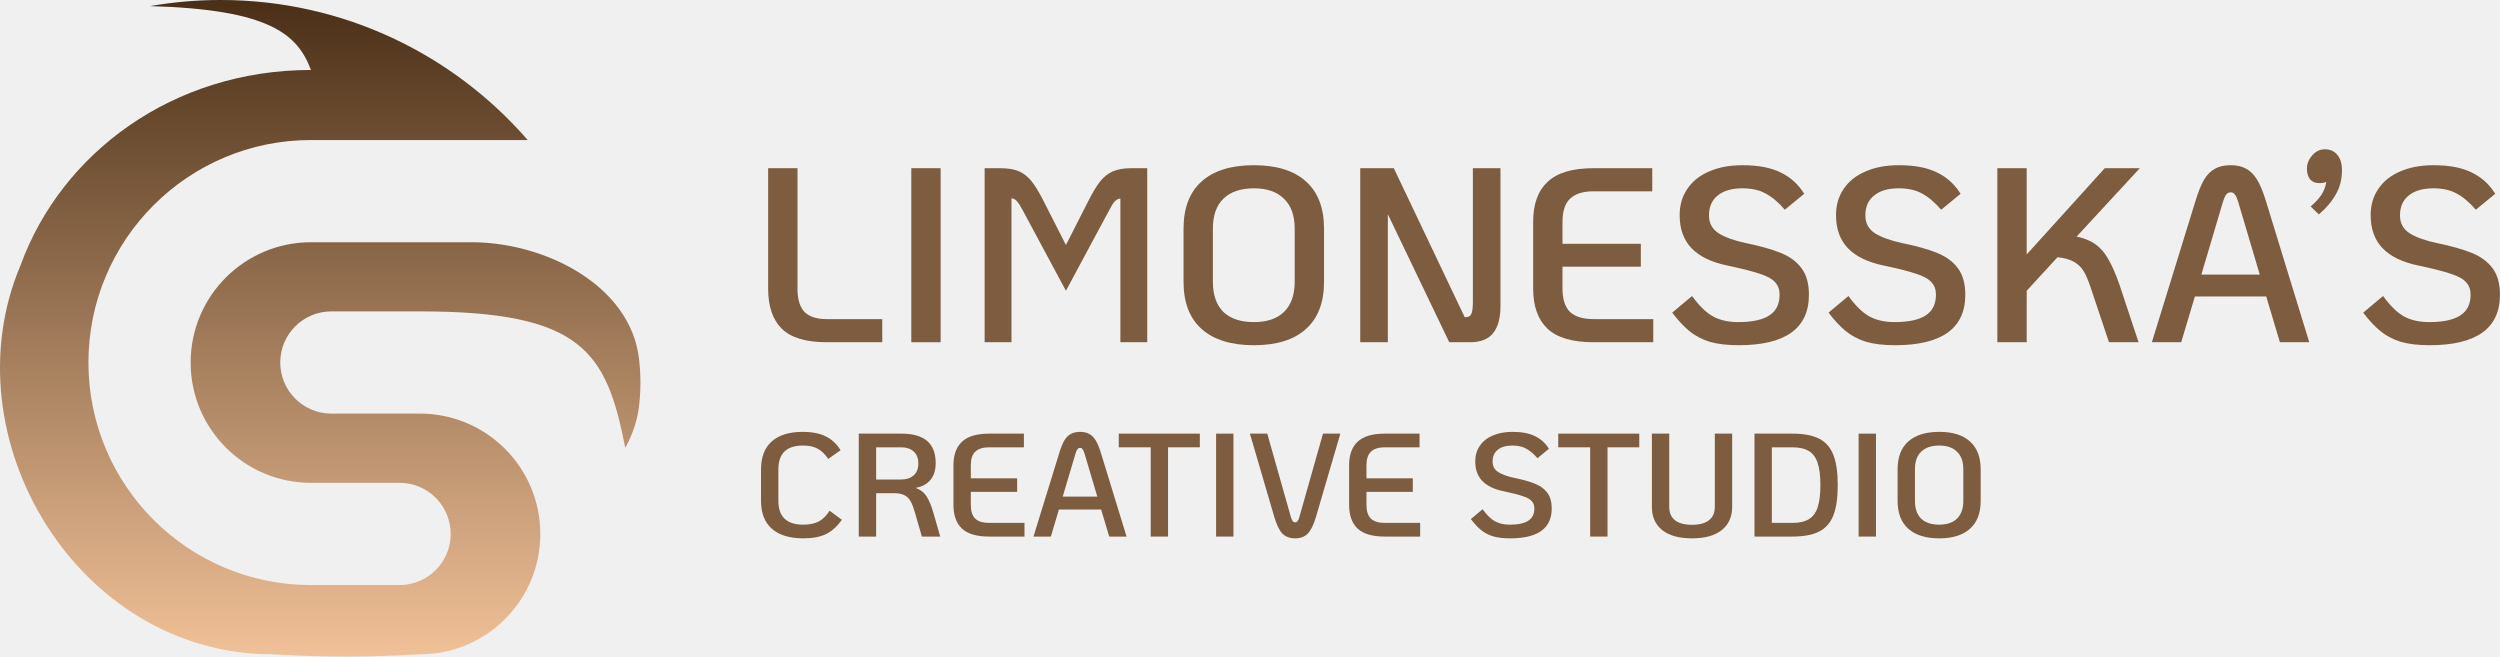
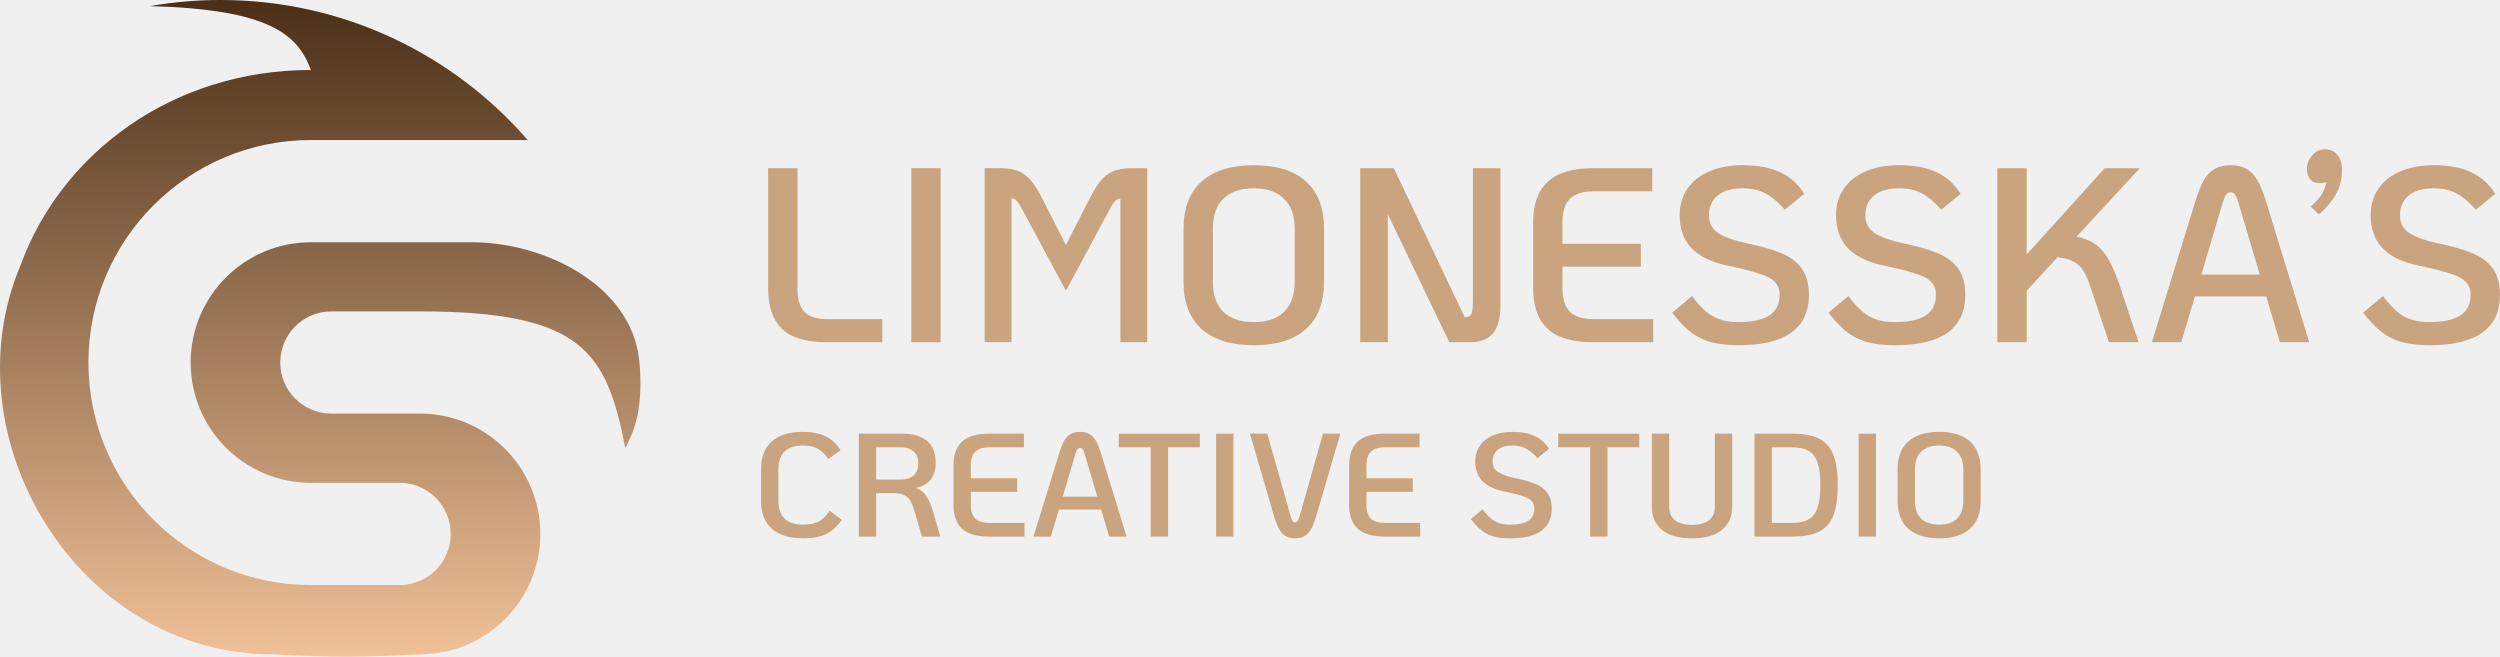
<svg xmlns="http://www.w3.org/2000/svg" width="14369" height="3774" viewBox="0 0 14369 3774" fill="none">
-   <path fill-rule="evenodd" clip-rule="evenodd" d="M3672.56 2337.69C3662.3 2421.85 3632.5 2503.79 3593.94 2574.59C3485.62 2023.12 3349.95 1789.72 2413.61 1789.72H1904.52C1742.27 1789.72 1610.75 1921.23 1610.75 2083.47C1610.75 2245.7 1742.27 2377.21 1904.52 2377.21H2413.61C2795.7 2377.21 3105.45 2686.94 3105.45 3069.01C3105.45 3451.08 2795.7 3760.81 2413.61 3760.81C2095.4 3777.59 1902.58 3779.19 1564.76 3760.81C445.608 3760.81 -300.801 2516.61 117.954 1524.81C353.503 878.037 994.989 402.166 1787.19 402.166C1710.18 197.612 1551.55 53.943 861.842 35.141C993.728 12.044 1129.42 0 1267.93 0C1972.62 0 2604.49 311.759 3033.12 804.867H1787.19C1080.83 804.867 508.229 1377.44 508.229 2083.73C508.229 2790.03 1080.83 3362.6 1787.19 3362.6H2296.55C2458.79 3362.6 2590.32 3231.09 2590.32 3068.86C2590.32 2906.62 2458.79 2775.11 2296.55 2775.11H1787.19C1405.33 2775.11 1095.77 2465.57 1095.77 2083.73C1095.77 1701.9 1405.33 1392.36 1787.19 1392.36H2711.39C3134.13 1392.36 3622.97 1640.75 3672.56 2060.54C3683.3 2151.43 3684.31 2241.33 3672.56 2337.69Z" fill="url(#paint0_linear_513_95)" />
-   <path d="M13964.2 1984.15C13898.5 1984.15 13842.8 1977.48 13797.1 1964.14C13752.3 1949.85 13713.7 1929.37 13681.3 1902.69C13648.9 1876.02 13616 1840.77 13582.7 1796.95L13697 1701.2C13736.1 1755.51 13775.1 1794.09 13814.2 1816.95C13854.2 1839.82 13903.8 1851.25 13962.8 1851.25C14042.8 1851.25 14102.4 1838.39 14141.4 1812.67C14180.5 1786.94 14200 1747.41 14200 1694.06C14200 1664.53 14191.5 1640.71 14174.3 1622.61C14158.1 1603.55 14129.1 1587.36 14087.1 1574.02C14046.2 1559.73 13984.7 1544.01 13902.8 1526.86C13809.4 1507.81 13739.9 1474.47 13694.2 1426.83C13648.4 1379.2 13625.6 1315.85 13625.6 1236.78C13625.6 1178.66 13640.3 1128.17 13669.9 1085.3C13699.4 1041.48 13741.3 1008.14 13795.6 985.272C13849.9 961.455 13913.8 949.547 13987.1 949.547C14076.7 949.547 14149.5 963.361 14205.7 990.988C14262.9 1018.62 14308.2 1059.58 14341.5 1113.88L14230 1205.34C14192.9 1162.47 14156.2 1131.51 14120 1112.45C14084.8 1092.45 14040 1082.44 13985.7 1082.44C13924.7 1082.44 13877.6 1096.26 13844.2 1123.89C13810.9 1150.56 13794.2 1188.67 13794.2 1238.21C13794.2 1282.98 13812.8 1317.28 13849.9 1341.09C13887.1 1363.96 13938.5 1382.54 14004.3 1396.83C14089 1413.97 14156.7 1433.03 14207.2 1453.99C14257.7 1473.99 14297.2 1503.05 14325.8 1541.15C14354.4 1579.26 14368.7 1630.23 14368.7 1694.06C14368.7 1887.45 14233.9 1984.15 13964.2 1984.15Z" fill="#7D5C3F" />
-   <path d="M13362.1 858.094C13392.6 858.094 13416.4 868.573 13433.6 889.532C13451.7 910.491 13460.7 940.023 13460.7 978.13C13460.7 1029.57 13449.3 1075.3 13426.4 1115.31C13404.5 1155.33 13371.7 1194.39 13327.8 1232.49L13280.7 1186.76C13308.3 1162.95 13329.3 1140.08 13343.6 1118.17C13357.8 1095.31 13366.9 1071.02 13370.7 1045.29C13361.2 1050.06 13347.4 1052.44 13329.3 1052.44C13307.4 1052.44 13290.2 1045.29 13277.8 1031C13265.4 1015.76 13259.2 995.278 13259.2 969.556C13259.2 941.929 13269.2 916.683 13289.3 893.819C13309.3 870.002 13333.6 858.094 13362.1 858.094Z" fill="#7D5C3F" />
-   <path d="M13025.4 1704.06H12615.3L12536.7 1967H12368.1L12618.2 1156.75C12634.4 1103.4 12651 1061.96 12668.2 1032.43C12686.3 1002.9 12707.3 981.938 12731.1 969.553C12754.9 956.216 12784.9 949.547 12821.1 949.547C12856.3 949.547 12885.9 956.216 12909.7 969.553C12933.5 981.938 12954.5 1002.9 12972.6 1032.43C12990.7 1061.96 13007.8 1103.4 13024 1156.75L13272.7 1967H13104L13025.4 1704.06ZM12988.3 1578.31L12864 1159.61C12858.2 1140.56 12852.1 1126.74 12845.4 1118.17C12839.7 1109.6 12831.6 1105.31 12821.1 1105.31C12810.6 1105.31 12802 1109.6 12795.4 1118.17C12788.7 1126.74 12782.5 1140.56 12776.8 1159.61L12652.5 1578.31H12988.3Z" fill="#7D5C3F" />
-   <path d="M11935.8 1359.67C11980.6 1369.2 12017.3 1384.44 12045.8 1405.4C12074.4 1426.36 12098.7 1454.94 12118.7 1491.14C12139.7 1527.34 12160.6 1575.45 12181.6 1635.47L12291.6 1967H12121.6L12015.8 1651.19C12002.5 1611.18 11989.1 1580.21 11975.8 1558.3C11962.5 1536.39 11944.4 1518.77 11921.5 1505.43C11898.6 1492.09 11866.7 1483.04 11825.8 1478.28L11648.6 1671.19V1967H11479.9V966.695H11648.6V1462.56L12097.3 966.695H12298.8L11935.8 1359.67Z" fill="#7D5C3F" />
-   <path d="M10891.3 1984.15C10825.6 1984.15 10769.9 1977.48 10724.1 1964.14C10679.4 1949.85 10640.8 1929.37 10608.4 1902.69C10576 1876.02 10543.1 1840.77 10509.8 1796.95L10624.1 1701.2C10663.2 1755.51 10702.2 1794.09 10741.3 1816.95C10781.3 1839.82 10830.8 1851.25 10889.9 1851.25C10969.9 1851.25 11029.5 1838.39 11068.5 1812.67C11107.6 1786.94 11127.1 1747.41 11127.1 1694.06C11127.1 1664.53 11118.5 1640.71 11101.4 1622.61C11085.2 1603.55 11056.1 1587.36 11014.2 1574.02C10973.3 1559.73 10911.8 1544.01 10829.9 1526.86C10736.5 1507.81 10667 1474.47 10621.2 1426.83C10575.5 1379.2 10552.7 1315.85 10552.7 1236.78C10552.7 1178.66 10567.4 1128.17 10597 1085.3C10626.5 1041.48 10668.4 1008.14 10722.7 985.272C10777 961.455 10840.8 949.547 10914.2 949.547C11003.7 949.547 11076.6 963.361 11132.8 990.988C11190 1018.62 11235.2 1059.58 11268.6 1113.88L11157.1 1205.34C11120 1162.47 11083.3 1131.51 11047.1 1112.45C11011.8 1092.45 10967.1 1082.44 10912.8 1082.44C10851.8 1082.44 10804.6 1096.26 10771.3 1123.89C10737.9 1150.56 10721.3 1188.67 10721.3 1238.21C10721.3 1282.98 10739.9 1317.28 10777 1341.09C10814.2 1363.96 10865.6 1382.54 10931.3 1396.83C11016.1 1413.97 11083.8 1433.03 11134.3 1453.99C11184.7 1473.99 11224.3 1503.05 11252.9 1541.15C11281.4 1579.26 11295.7 1630.23 11295.7 1694.06C11295.7 1887.45 11160.9 1984.15 10891.3 1984.15Z" fill="#7D5C3F" />
-   <path d="M9992.62 1984.15C9926.89 1984.15 9871.16 1977.48 9825.43 1964.14C9780.65 1949.85 9742.07 1929.37 9709.68 1902.69C9677.29 1876.02 9644.42 1840.77 9611.08 1796.95L9725.4 1701.2C9764.46 1755.51 9803.52 1794.09 9842.58 1816.95C9882.59 1839.82 9932.13 1851.25 9991.19 1851.25C10071.2 1851.25 10130.8 1838.39 10169.8 1812.67C10208.9 1786.94 10228.4 1747.41 10228.4 1694.06C10228.4 1664.53 10219.8 1640.71 10202.7 1622.61C10186.5 1603.55 10157.4 1587.36 10115.5 1574.02C10074.6 1559.73 10013.1 1544.01 9931.17 1526.86C9837.81 1507.81 9768.27 1474.47 9722.54 1426.83C9676.81 1379.2 9653.95 1315.85 9653.95 1236.78C9653.95 1178.66 9668.71 1128.17 9698.25 1085.3C9727.78 1041.48 9769.7 1008.14 9824 985.272C9878.3 961.455 9942.13 949.547 10015.5 949.547C10105 949.547 10177.9 963.361 10234.1 990.988C10291.3 1018.62 10336.5 1059.58 10369.9 1113.88L10258.4 1205.34C10221.3 1162.47 10184.6 1131.51 10148.4 1112.45C10113.1 1092.45 10068.4 1082.44 10014.1 1082.44C9953.09 1082.44 9905.93 1096.26 9872.59 1123.89C9839.24 1150.56 9822.57 1188.67 9822.57 1238.21C9822.57 1282.98 9841.15 1317.28 9878.3 1341.09C9915.46 1363.96 9966.9 1382.54 10032.6 1396.83C10117.4 1413.97 10185.1 1433.03 10235.6 1453.99C10286 1473.99 10325.6 1503.05 10354.2 1541.15C10382.7 1579.26 10397 1630.23 10397 1694.06C10397 1887.45 10262.2 1984.15 9992.62 1984.15Z" fill="#7D5C3F" />
-   <path d="M9159.29 1967C9038.31 1967 8950.18 1941.28 8894.93 1889.83C8839.67 1837.44 8812.05 1760.75 8812.05 1659.76V1273.93C8812.05 1172.95 8839.67 1096.73 8894.93 1045.29C8950.18 992.894 9038.31 966.695 9159.29 966.695H9496.54V1099.59H9159.29C9098.32 1099.59 9053.07 1113.88 9023.54 1142.46C8994.96 1170.09 8980.67 1213.91 8980.67 1273.93V1401.11H9430.81V1532.58H8980.67V1659.76C8980.67 1719.78 8994.96 1764.08 9023.54 1792.66C9053.07 1820.29 9098.32 1834.1 9159.29 1834.1H9502.26V1967H9159.29Z" fill="#7D5C3F" />
-   <path d="M8624.08 966.695V1759.79C8624.08 1828.38 8609.79 1880.31 8581.21 1915.55C8553.59 1949.85 8509.29 1967 8448.32 1967H8329.71L7976.74 1231.06V1967H7818.12V966.695H8011.04L8418.31 1822.67H8425.45C8440.69 1822.67 8451.17 1816.48 8456.89 1804.09C8462.61 1790.75 8465.46 1767.89 8465.46 1735.5V966.695H8624.08Z" fill="#7D5C3F" />
-   <path d="M7206.99 1984.15C7076.47 1984.15 6976.44 1953.18 6906.9 1891.26C6837.35 1829.34 6802.58 1738.83 6802.58 1619.75V1313.94C6802.58 1194.86 6837.35 1104.36 6906.9 1042.43C6976.44 980.509 7076.47 949.547 7206.99 949.547C7337.5 949.547 7437.06 980.509 7505.65 1042.43C7575.19 1104.36 7609.97 1194.86 7609.97 1313.94V1619.75C7609.97 1738.83 7575.19 1829.34 7505.65 1891.26C7437.06 1953.18 7337.5 1984.15 7206.99 1984.15ZM7206.99 1851.25C7282.25 1851.25 7339.88 1831.72 7379.9 1792.66C7420.86 1752.65 7441.34 1695.01 7441.34 1619.75V1313.94C7441.34 1238.68 7420.86 1181.52 7379.9 1142.46C7339.88 1102.45 7282.25 1082.44 7206.99 1082.44C7130.77 1082.44 7072.18 1102.45 7031.22 1142.46C6991.21 1181.52 6971.2 1238.68 6971.2 1313.94V1619.75C6971.2 1695.01 6991.21 1752.65 7031.22 1792.66C7072.18 1831.72 7130.77 1851.25 7206.99 1851.25Z" fill="#7D5C3F" />
-   <path d="M5659.27 966.695H5749.29C5794.07 966.695 5830.27 972.888 5857.9 985.272C5885.52 997.657 5909.82 1017.19 5930.78 1043.86C5951.74 1070.54 5975.08 1109.6 6000.8 1161.04L6126.55 1408.26L6252.3 1161.04C6278.02 1109.6 6301.36 1070.54 6322.32 1043.86C6343.28 1017.19 6367.58 997.657 6395.2 985.272C6422.83 972.888 6459.03 966.695 6503.81 966.695H6593.83V1967H6439.5V1141.03C6427.12 1141.99 6416.16 1147.7 6406.63 1158.18C6398.06 1167.71 6387.58 1184.38 6375.2 1208.2L6126.55 1671.19L5877.9 1208.2C5864.57 1183.43 5853.61 1166.28 5845.04 1156.75C5836.46 1146.27 5825.98 1140.56 5813.6 1139.6V1967H5659.27V966.695Z" fill="#7D5C3F" />
-   <path d="M5237.82 966.695H5406.44V1967H5237.82V966.695Z" fill="#7D5C3F" />
-   <path d="M4750.84 1967C4632.71 1967 4546.97 1941.28 4493.62 1889.83C4441.22 1837.44 4415.02 1760.75 4415.02 1659.76V966.695H4583.65V1659.76C4583.65 1719.78 4596.98 1764.08 4623.66 1792.66C4651.29 1820.29 4693.68 1834.1 4750.84 1834.1H5070.94V1967H4750.84Z" fill="#7D5C3F" />
-   <path d="M11145.8 3094.14C11068.6 3094.14 11009.4 3075.83 10968.3 3039.2C10927.1 3002.57 10906.6 2949.04 10906.6 2878.6V2697.72C10906.6 2627.28 10927.1 2573.75 10968.3 2537.12C11009.4 2500.49 11068.6 2482.18 11145.8 2482.18C11223 2482.18 11281.8 2500.49 11322.4 2537.12C11363.6 2573.75 11384.1 2627.28 11384.1 2697.72V2878.6C11384.1 2949.04 11363.6 3002.57 11322.4 3039.2C11281.8 3075.83 11223 3094.14 11145.8 3094.14ZM11145.8 3015.53C11190.3 3015.53 11224.4 3003.98 11248 2980.88C11272.3 2957.21 11284.4 2923.12 11284.4 2878.6V2697.72C11284.4 2653.2 11272.3 2619.39 11248 2596.29C11224.4 2572.62 11190.3 2560.79 11145.8 2560.79C11100.7 2560.79 11066 2572.62 11041.8 2596.29C11018.1 2619.39 11006.3 2653.2 11006.3 2697.72V2878.6C11006.3 2923.12 11018.1 2957.21 11041.8 2980.88C11066 3003.98 11100.7 3015.53 11145.8 3015.53Z" fill="#7D5C3F" />
-   <path d="M10682.6 2492.33H10782.4V3084H10682.6V2492.33Z" fill="#7D5C3F" />
-   <path d="M10084.2 2492.33H10301.4C10366.2 2492.33 10417.5 2501.91 10455.3 2521.07C10493 2540.23 10520.3 2571.22 10537.2 2614.04C10554.1 2656.31 10562.6 2714.35 10562.6 2788.17C10562.6 2861.98 10554.1 2920.31 10537.2 2963.13C10520.3 3005.4 10493 3036.11 10455.3 3055.27C10417.5 3074.42 10366.2 3084 10301.4 3084H10084.2V2492.33ZM10301.4 3005.4C10341.4 3005.4 10373 2998.35 10396.1 2984.26C10419.8 2970.18 10436.7 2947.64 10446.8 2916.64C10457.5 2885.09 10462.9 2842.26 10462.9 2788.17C10462.9 2734.07 10457.5 2691.53 10446.8 2660.53C10436.7 2628.98 10419.8 2606.16 10396.1 2592.07C10373 2577.98 10341.4 2570.94 10301.4 2570.94H10183.9V3005.4H10301.4Z" fill="#7D5C3F" />
-   <path d="M9725.08 3094.15C9650.7 3094.15 9593.5 3078.37 9553.5 3046.81C9514.05 3014.69 9494.33 2970.18 9494.33 2913.26V2492.33H9594.07V2913.26C9594.07 2947.07 9605.06 2972.71 9627.03 2990.18C9649.57 3007.65 9682.26 3016.38 9725.08 3016.38C9767.91 3016.38 9800.31 3007.65 9822.29 2990.18C9844.83 2972.71 9856.1 2947.07 9856.1 2913.26V2492.33H9955.83V2913.26C9955.83 2970.18 9935.83 3014.69 9895.82 3046.81C9856.38 3078.37 9799.46 3094.15 9725.08 3094.15Z" fill="#7D5C3F" />
-   <path d="M9139.59 2570.94H8956.17V2492.33H9421.9V2570.94H9239.33V3084H9139.59V2570.94Z" fill="#7D5C3F" />
-   <path d="M8679.46 3094.14C8640.58 3094.14 8607.62 3090.2 8580.57 3082.31C8554.08 3073.86 8531.26 3061.74 8512.1 3045.96C8492.94 3030.18 8473.5 3009.33 8453.78 2983.41L8521.4 2926.78C8544.5 2958.9 8567.61 2981.72 8590.71 2995.25C8614.38 3008.77 8643.68 3015.53 8678.62 3015.53C8725.95 3015.53 8761.17 3007.93 8784.27 2992.71C8807.38 2977.5 8818.93 2954.11 8818.93 2922.56C8818.93 2905.09 8813.86 2891 8803.71 2880.29C8794.14 2869.02 8776.95 2859.44 8752.15 2851.55C8727.92 2843.1 8691.58 2833.8 8643.12 2823.66C8587.89 2812.39 8546.76 2792.67 8519.71 2764.49C8492.66 2736.32 8479.14 2698.85 8479.14 2652.08C8479.14 2617.7 8487.87 2587.84 8505.34 2562.48C8522.81 2536.56 8547.6 2516.83 8579.72 2503.31C8611.84 2489.22 8649.6 2482.18 8692.99 2482.18C8745.96 2482.18 8789.06 2490.35 8822.31 2506.69C8856.12 2523.03 8882.89 2547.26 8902.61 2579.38L8836.68 2633.48C8814.7 2608.12 8793.01 2589.81 8771.6 2578.54C8750.75 2566.7 8724.26 2560.79 8692.14 2560.79C8656.08 2560.79 8628.18 2568.96 8608.46 2585.3C8588.74 2601.08 8578.88 2623.62 8578.88 2652.92C8578.88 2679.4 8589.87 2699.69 8611.84 2713.78C8633.82 2727.3 8664.25 2738.29 8703.13 2746.74C8753.28 2756.89 8793.29 2768.16 8823.16 2780.55C8853.02 2792.39 8876.41 2809.57 8893.31 2832.11C8910.22 2854.65 8918.67 2884.8 8918.67 2922.56C8918.67 3036.95 8838.93 3094.14 8679.46 3094.14Z" fill="#7D5C3F" />
-   <path d="M7959.56 3084C7888 3084 7835.87 3068.79 7803.19 3038.36C7770.51 3007.37 7754.16 2962.01 7754.16 2902.27V2674.06C7754.16 2614.33 7770.51 2569.25 7803.19 2538.82C7835.87 2507.82 7888 2492.33 7959.56 2492.33H8159.04V2570.94H7959.56C7923.5 2570.94 7896.73 2579.39 7879.26 2596.29C7862.36 2612.64 7853.9 2638.56 7853.9 2674.06V2749.28H8120.16V2827.05H7853.9V2902.27C7853.9 2937.78 7862.36 2963.98 7879.26 2980.88C7896.73 2997.22 7923.5 3005.4 7959.56 3005.4H8162.42V3084H7959.56Z" fill="#7D5C3F" />
-   <path d="M7444.29 3094.15C7413.3 3094.15 7388.79 3085.13 7370.75 3067.1C7353.29 3049.07 7337.79 3017.23 7324.26 2971.59L7183.95 2492.33H7283.69L7418.93 2969.89C7422.31 2981.16 7425.69 2989.34 7429.08 2994.41C7433.02 2999.48 7438.09 3002.01 7444.29 3002.01C7449.93 3002.01 7454.72 2999.48 7458.66 2994.41C7462.6 2989.34 7465.99 2981.16 7468.8 2969.89L7604.04 2492.33H7703.78L7563.47 2971.59C7549.95 3017.23 7534.17 3049.07 7516.14 3067.1C7498.67 3085.13 7474.72 3094.15 7444.29 3094.15Z" fill="#7D5C3F" />
-   <path d="M6989.61 2492.33H7089.35V3084H6989.61V2492.33Z" fill="#7D5C3F" />
-   <path d="M6613.75 2570.94H6430.33V2492.33H6896.06V2570.94H6713.49V3084H6613.75V2570.94Z" fill="#7D5C3F" />
-   <path d="M6328.83 2928.47H6086.24L6039.76 3084H5940.02L6087.93 2604.74C6097.51 2573.18 6107.38 2548.67 6117.52 2531.2C6128.22 2513.74 6140.62 2501.34 6154.71 2494.01C6168.8 2486.12 6186.55 2482.18 6207.96 2482.18C6228.81 2482.18 6246.28 2486.12 6260.37 2494.01C6274.45 2501.34 6286.85 2513.74 6297.56 2531.2C6308.26 2548.67 6318.41 2573.18 6327.99 2604.74L6475.06 3084H6375.32L6328.83 2928.47ZM6306.85 2854.09L6233.32 2606.43C6229.94 2595.16 6226.27 2586.99 6222.33 2581.92C6218.95 2576.85 6214.16 2574.31 6207.96 2574.31C6201.76 2574.31 6196.69 2576.85 6192.75 2581.92C6188.8 2586.99 6185.14 2595.16 6181.76 2606.43L6108.22 2854.09H6306.85Z" fill="#7D5C3F" />
-   <path d="M5685.47 3084C5613.91 3084 5561.79 3068.79 5529.1 3038.36C5496.42 3007.37 5480.08 2962.01 5480.08 2902.27V2674.06C5480.08 2614.33 5496.42 2569.25 5529.1 2538.82C5561.79 2507.82 5613.91 2492.33 5685.47 2492.33H5884.95V2570.94H5685.47C5649.41 2570.94 5622.64 2579.39 5605.18 2596.29C5588.27 2612.64 5579.82 2638.56 5579.82 2674.06V2749.28H5846.07V2827.05H5579.82V2902.27C5579.82 2937.78 5588.27 2963.98 5605.18 2980.88C5622.64 2997.22 5649.41 3005.4 5685.47 3005.4H5888.33V3084H5685.47Z" fill="#7D5C3F" />
-   <path d="M5404.19 3084H5298.53L5258.81 2946.23C5250.92 2918.62 5242.75 2897.2 5234.3 2881.99C5225.84 2866.21 5214.01 2854.38 5198.79 2846.49C5184.14 2838.6 5164.14 2834.65 5138.78 2834.65H5035.66V3084H4935.92V2492.33H5180.2C5246.69 2492.33 5296.28 2506.42 5328.96 2534.59C5361.65 2562.77 5377.99 2605.31 5377.99 2662.22C5377.99 2702.23 5367.84 2734.35 5347.56 2758.58C5327.27 2782.81 5298.82 2798.03 5262.19 2804.23C5289.8 2813.81 5310.93 2830.15 5325.58 2853.25C5340.23 2876.35 5353.19 2907.35 5364.46 2946.23L5404.19 3084ZM5180.2 2756.05C5209.5 2756.05 5233.17 2748.16 5251.2 2732.38C5269.23 2716.6 5278.25 2693.78 5278.25 2663.91C5278.25 2633.48 5269.23 2610.38 5251.2 2594.6C5233.17 2578.83 5209.5 2570.94 5180.2 2570.94H5035.66V2756.05H5180.2Z" fill="#7D5C3F" />
-   <path d="M4617.46 3094.14C4538.57 3094.14 4478.27 3075.83 4436.57 3039.2C4394.87 3002.57 4374.02 2949.04 4374.02 2878.6V2697.72C4374.02 2627.28 4394.59 2573.75 4435.73 2537.12C4476.86 2500.49 4536.31 2482.18 4614.07 2482.18C4667.61 2482.18 4711.84 2490.91 4746.78 2508.38C4781.72 2525.85 4809.89 2552.34 4831.3 2587.84L4760.3 2637.71C4742.27 2610.66 4722.27 2591.22 4700.29 2579.38C4678.88 2566.99 4650.42 2560.79 4614.92 2560.79C4520.82 2560.79 4473.76 2606.43 4473.76 2697.72V2878.6C4473.76 2969.89 4521.38 3015.53 4616.61 3015.53C4654.36 3015.53 4684.79 3009.05 4707.9 2996.09C4731 2983.13 4751.01 2962.85 4767.91 2935.23L4838.91 2987.64C4812.43 3024.83 4782.56 3051.88 4749.31 3068.78C4716.07 3085.69 4672.12 3094.14 4617.46 3094.14Z" fill="#7D5C3F" />
+   <g clip-path="url(#clip0_681_2)">
+     <path fill-rule="evenodd" clip-rule="evenodd" d="M3672.56 2337.69C3662.3 2421.85 3632.5 2503.79 3593.94 2574.59C3485.62 2023.12 3349.95 1789.72 2413.61 1789.72H1904.52C1742.27 1789.72 1610.75 1921.23 1610.75 2083.47C1610.75 2245.7 1742.27 2377.21 1904.52 2377.21H2413.61C2795.7 2377.21 3105.45 2686.94 3105.45 3069.01C3105.45 3451.08 2795.7 3760.81 2413.61 3760.81C2095.4 3777.59 1902.58 3779.19 1564.76 3760.81C445.608 3760.81 -300.801 2516.61 117.954 1524.81C353.503 878.037 994.989 402.166 1787.19 402.166C1710.18 197.612 1551.55 53.943 861.842 35.141C993.728 12.044 1129.42 0 1267.93 0C1972.62 0 2604.49 311.759 3033.12 804.867H1787.19C1080.83 804.867 508.229 1377.44 508.229 2083.73C508.229 2790.03 1080.83 3362.6 1787.19 3362.6H2296.55C2458.79 3362.6 2590.32 3231.09 2590.32 3068.86C2590.32 2906.62 2458.79 2775.11 2296.55 2775.11H1787.19C1405.33 2775.11 1095.77 2465.57 1095.77 2083.73C1095.77 1701.9 1405.33 1392.36 1787.19 1392.36H2711.39C3134.13 1392.36 3622.97 1640.75 3672.56 2060.54C3683.3 2151.43 3684.31 2241.33 3672.56 2337.69Z" fill="url(#paint0_linear_681_2)" />
+     <path d="M13964.2 1984.15C13898.5 1984.15 13842.8 1977.48 13797.1 1964.14C13752.3 1949.85 13713.7 1929.37 13681.3 1902.69C13648.9 1876.02 13616 1840.77 13582.7 1796.95L13697 1701.2C13736.1 1755.51 13775.1 1794.09 13814.2 1816.95C13854.2 1839.82 13903.8 1851.25 13962.8 1851.25C14042.8 1851.25 14102.4 1838.39 14141.4 1812.67C14180.5 1786.94 14200 1747.41 14200 1694.06C14200 1664.53 14191.5 1640.71 14174.3 1622.61C14158.1 1603.55 14129.1 1587.36 14087.1 1574.02C14046.2 1559.73 13984.7 1544.01 13902.8 1526.86C13809.4 1507.81 13739.9 1474.47 13694.2 1426.83C13648.4 1379.2 13625.6 1315.85 13625.6 1236.78C13625.6 1178.66 13640.3 1128.17 13669.9 1085.3C13699.4 1041.48 13741.3 1008.14 13795.6 985.272C13849.9 961.455 13913.8 949.547 13987.1 949.547C14076.7 949.547 14149.5 963.361 14205.7 990.988C14262.9 1018.62 14308.2 1059.58 14341.5 1113.88L14230 1205.34C14192.9 1162.47 14156.2 1131.51 14120 1112.45C14084.8 1092.45 14040 1082.44 13985.7 1082.44C13924.7 1082.44 13877.6 1096.26 13844.2 1123.89C13810.9 1150.56 13794.2 1188.67 13794.2 1238.21C13794.2 1282.98 13812.8 1317.28 13849.9 1341.09C13887.1 1363.96 13938.5 1382.54 14004.3 1396.83C14089 1413.97 14156.7 1433.03 14207.2 1453.99C14257.7 1473.99 14297.2 1503.05 14325.8 1541.15C14354.4 1579.26 14368.7 1630.23 14368.7 1694.06C14368.7 1887.45 14233.9 1984.15 13964.2 1984.15Z" fill="#C9A47E" />
+     <path d="M13362.1 858.094C13392.6 858.094 13416.4 868.573 13433.6 889.532C13451.7 910.491 13460.7 940.023 13460.7 978.13C13460.7 1029.57 13449.3 1075.3 13426.4 1115.31C13404.5 1155.33 13371.7 1194.39 13327.8 1232.49L13280.7 1186.76C13308.3 1162.95 13329.3 1140.08 13343.6 1118.17C13357.8 1095.31 13366.9 1071.02 13370.7 1045.29C13361.2 1050.06 13347.4 1052.44 13329.3 1052.44C13307.4 1052.44 13290.2 1045.29 13277.8 1031C13265.4 1015.76 13259.2 995.278 13259.2 969.556C13259.2 941.929 13269.2 916.683 13289.3 893.819C13309.3 870.002 13333.6 858.094 13362.1 858.094Z" fill="#C9A47E" />
+     <path d="M13025.4 1704.06H12615.3L12536.7 1967H12368.1L12618.2 1156.75C12634.4 1103.4 12651 1061.96 12668.2 1032.43C12686.3 1002.9 12707.3 981.938 12731.1 969.553C12754.9 956.216 12784.9 949.547 12821.1 949.547C12856.3 949.547 12885.9 956.216 12909.7 969.553C12933.5 981.938 12954.5 1002.9 12972.6 1032.43C12990.7 1061.96 13007.8 1103.4 13024 1156.75L13272.7 1967H13104L13025.4 1704.06ZM12988.3 1578.31L12864 1159.61C12858.2 1140.56 12852.1 1126.74 12845.4 1118.17C12839.7 1109.6 12831.6 1105.31 12821.1 1105.31C12810.6 1105.31 12802 1109.6 12795.4 1118.17C12788.7 1126.74 12782.5 1140.56 12776.8 1159.61L12652.5 1578.31H12988.3Z" fill="#C9A47E" />
+     <path d="M11935.8 1359.67C11980.6 1369.2 12017.3 1384.44 12045.8 1405.4C12074.4 1426.36 12098.7 1454.94 12118.7 1491.14C12139.7 1527.34 12160.6 1575.45 12181.6 1635.47L12291.6 1967H12121.6L12015.8 1651.19C12002.5 1611.18 11989.1 1580.21 11975.8 1558.3C11962.5 1536.39 11944.4 1518.77 11921.5 1505.43C11898.6 1492.09 11866.7 1483.04 11825.8 1478.28L11648.6 1671.19V1967H11479.9V966.695H11648.6V1462.56L12097.3 966.695H12298.8L11935.8 1359.67Z" fill="#C9A47E" />
+     <path d="M10891.3 1984.15C10825.6 1984.15 10769.9 1977.48 10724.1 1964.14C10679.4 1949.85 10640.8 1929.37 10608.4 1902.69C10576 1876.02 10543.1 1840.77 10509.8 1796.95L10624.1 1701.2C10663.2 1755.51 10702.2 1794.09 10741.3 1816.95C10781.3 1839.82 10830.8 1851.25 10889.9 1851.25C10969.9 1851.25 11029.5 1838.39 11068.5 1812.67C11107.6 1786.94 11127.1 1747.41 11127.1 1694.06C11127.1 1664.53 11118.5 1640.71 11101.4 1622.61C11085.2 1603.55 11056.1 1587.36 11014.2 1574.02C10973.3 1559.73 10911.8 1544.01 10829.9 1526.86C10736.5 1507.81 10667 1474.47 10621.2 1426.83C10575.5 1379.2 10552.7 1315.85 10552.7 1236.78C10552.7 1178.66 10567.4 1128.17 10597 1085.3C10626.5 1041.48 10668.4 1008.14 10722.7 985.272C10777 961.455 10840.8 949.547 10914.2 949.547C11003.7 949.547 11076.6 963.361 11132.8 990.988C11190 1018.62 11235.2 1059.58 11268.6 1113.88L11157.1 1205.34C11120 1162.47 11083.3 1131.51 11047.1 1112.45C11011.8 1092.45 10967.1 1082.44 10912.8 1082.44C10851.8 1082.44 10804.6 1096.26 10771.3 1123.89C10737.9 1150.56 10721.3 1188.67 10721.3 1238.21C10721.3 1282.98 10739.9 1317.28 10777 1341.09C10814.2 1363.96 10865.6 1382.54 10931.3 1396.83C11016.1 1413.97 11083.8 1433.03 11134.3 1453.99C11184.7 1473.99 11224.3 1503.05 11252.9 1541.15C11281.4 1579.26 11295.7 1630.23 11295.7 1694.06C11295.7 1887.45 11160.9 1984.15 10891.3 1984.15Z" fill="#C9A47E" />
+     <path d="M9992.62 1984.15C9926.89 1984.15 9871.16 1977.48 9825.43 1964.14C9780.65 1949.85 9742.07 1929.37 9709.68 1902.69C9677.29 1876.02 9644.42 1840.77 9611.08 1796.95L9725.4 1701.2C9764.46 1755.51 9803.52 1794.09 9842.58 1816.95C9882.59 1839.82 9932.13 1851.25 9991.19 1851.25C10071.2 1851.25 10130.8 1838.39 10169.8 1812.67C10208.9 1786.94 10228.4 1747.41 10228.4 1694.06C10228.4 1664.53 10219.8 1640.71 10202.7 1622.61C10186.5 1603.55 10157.4 1587.36 10115.5 1574.02C10074.6 1559.73 10013.1 1544.01 9931.17 1526.86C9837.81 1507.81 9768.27 1474.47 9722.54 1426.83C9676.81 1379.2 9653.95 1315.85 9653.95 1236.78C9653.95 1178.66 9668.71 1128.17 9698.25 1085.3C9727.78 1041.48 9769.7 1008.14 9824 985.272C9878.3 961.455 9942.13 949.547 10015.5 949.547C10105 949.547 10177.9 963.361 10234.1 990.988C10291.3 1018.62 10336.5 1059.58 10369.9 1113.88L10258.4 1205.34C10221.3 1162.47 10184.6 1131.51 10148.4 1112.45C10113.1 1092.45 10068.4 1082.44 10014.1 1082.44C9953.09 1082.44 9905.93 1096.26 9872.59 1123.89C9839.24 1150.56 9822.57 1188.67 9822.57 1238.21C9822.57 1282.98 9841.15 1317.28 9878.3 1341.09C9915.46 1363.96 9966.9 1382.54 10032.6 1396.83C10117.4 1413.97 10185.1 1433.03 10235.6 1453.99C10286 1473.99 10325.6 1503.05 10354.2 1541.15C10382.7 1579.26 10397 1630.23 10397 1694.06C10397 1887.45 10262.2 1984.15 9992.62 1984.15Z" fill="#C9A47E" />
+     <path d="M9159.29 1967C9038.31 1967 8950.18 1941.28 8894.93 1889.83C8839.67 1837.44 8812.05 1760.75 8812.05 1659.76V1273.93C8812.05 1172.95 8839.67 1096.73 8894.93 1045.29C8950.18 992.894 9038.31 966.695 9159.29 966.695H9496.54V1099.59H9159.29C9098.32 1099.59 9053.07 1113.88 9023.54 1142.46C8994.96 1170.09 8980.67 1213.91 8980.67 1273.93V1401.11H9430.81V1532.58H8980.67V1659.76C8980.67 1719.78 8994.96 1764.08 9023.54 1792.66C9053.07 1820.29 9098.32 1834.1 9159.29 1834.1H9502.26V1967H9159.29Z" fill="#C9A47E" />
+     <path d="M8624.08 966.695V1759.79C8624.08 1828.38 8609.79 1880.31 8581.21 1915.55C8553.59 1949.85 8509.29 1967 8448.32 1967H8329.71L7976.74 1231.06V1967H7818.12V966.695H8011.04L8418.31 1822.67H8425.45C8440.69 1822.67 8451.17 1816.48 8456.89 1804.09C8462.61 1790.75 8465.46 1767.89 8465.46 1735.5V966.695H8624.08Z" fill="#C9A47E" />
+     <path d="M7206.99 1984.15C7076.47 1984.15 6976.44 1953.18 6906.9 1891.26C6837.35 1829.34 6802.58 1738.83 6802.58 1619.75V1313.94C6802.58 1194.86 6837.35 1104.36 6906.9 1042.43C6976.44 980.509 7076.47 949.547 7206.99 949.547C7337.5 949.547 7437.06 980.509 7505.65 1042.43C7575.19 1104.36 7609.97 1194.86 7609.97 1313.94V1619.75C7609.97 1738.83 7575.19 1829.34 7505.65 1891.26C7437.06 1953.18 7337.5 1984.15 7206.99 1984.15ZM7206.99 1851.25C7282.25 1851.25 7339.88 1831.72 7379.9 1792.66C7420.86 1752.65 7441.34 1695.01 7441.34 1619.75V1313.94C7441.34 1238.68 7420.86 1181.52 7379.9 1142.46C7339.88 1102.45 7282.25 1082.44 7206.99 1082.44C7130.77 1082.44 7072.18 1102.45 7031.22 1142.46C6991.21 1181.52 6971.2 1238.68 6971.2 1313.94V1619.75C6971.2 1695.01 6991.21 1752.65 7031.22 1792.66C7072.18 1831.72 7130.77 1851.25 7206.99 1851.25Z" fill="#C9A47E" />
+     <path d="M5659.27 966.695H5749.29C5794.07 966.695 5830.27 972.888 5857.9 985.272C5885.52 997.657 5909.82 1017.19 5930.78 1043.86C5951.74 1070.54 5975.08 1109.6 6000.8 1161.04L6126.55 1408.26L6252.3 1161.04C6278.02 1109.6 6301.36 1070.54 6322.32 1043.86C6343.28 1017.19 6367.58 997.657 6395.2 985.272C6422.83 972.888 6459.03 966.695 6503.81 966.695H6593.83V1967H6439.5V1141.03C6427.12 1141.99 6416.16 1147.7 6406.63 1158.18C6398.06 1167.71 6387.58 1184.38 6375.2 1208.2L6126.55 1671.19L5877.9 1208.2C5864.57 1183.43 5853.61 1166.28 5845.04 1156.75C5836.46 1146.27 5825.98 1140.56 5813.6 1139.6V1967H5659.27V966.695Z" fill="#C9A47E" />
+     <path d="M5237.82 966.695H5406.44V1967H5237.82V966.695Z" fill="#C9A47E" />
+     <path d="M4750.84 1967C4632.71 1967 4546.97 1941.28 4493.62 1889.83C4441.22 1837.44 4415.02 1760.75 4415.02 1659.76V966.695H4583.65V1659.76C4583.65 1719.78 4596.98 1764.08 4623.66 1792.66C4651.29 1820.29 4693.68 1834.1 4750.84 1834.1H5070.94V1967H4750.84Z" fill="#C9A47E" />
+     <path d="M11145.8 3094.14C11068.6 3094.14 11009.4 3075.83 10968.3 3039.2C10927.1 3002.57 10906.6 2949.04 10906.6 2878.6V2697.72C10906.6 2627.28 10927.1 2573.75 10968.3 2537.12C11009.4 2500.49 11068.6 2482.18 11145.8 2482.18C11223 2482.18 11281.8 2500.49 11322.4 2537.12C11363.6 2573.75 11384.1 2627.28 11384.1 2697.72V2878.6C11384.1 2949.04 11363.6 3002.57 11322.4 3039.2C11281.8 3075.83 11223 3094.14 11145.8 3094.14ZM11145.8 3015.53C11190.3 3015.53 11224.4 3003.98 11248 2980.88C11272.3 2957.21 11284.4 2923.12 11284.4 2878.6V2697.72C11284.4 2653.2 11272.3 2619.39 11248 2596.29C11224.4 2572.62 11190.3 2560.79 11145.8 2560.79C11100.7 2560.79 11066 2572.62 11041.8 2596.29C11018.1 2619.39 11006.3 2653.2 11006.3 2697.72V2878.6C11006.3 2923.12 11018.1 2957.21 11041.8 2980.88C11066 3003.98 11100.7 3015.53 11145.8 3015.53Z" fill="#C9A47E" />
+     <path d="M10682.6 2492.33H10782.4V3084H10682.6V2492.33Z" fill="#C9A47E" />
+     <path d="M10084.2 2492.33H10301.4C10366.2 2492.33 10417.5 2501.91 10455.3 2521.07C10493 2540.23 10520.3 2571.22 10537.2 2614.04C10554.1 2656.31 10562.6 2714.35 10562.6 2788.17C10562.6 2861.98 10554.1 2920.31 10537.2 2963.13C10520.3 3005.4 10493 3036.11 10455.3 3055.27C10417.5 3074.42 10366.2 3084 10301.4 3084H10084.2V2492.33ZM10301.4 3005.4C10341.4 3005.4 10373 2998.35 10396.1 2984.26C10419.8 2970.18 10436.7 2947.64 10446.8 2916.64C10457.5 2885.09 10462.9 2842.26 10462.9 2788.17C10462.9 2734.07 10457.5 2691.53 10446.8 2660.53C10436.7 2628.98 10419.8 2606.16 10396.1 2592.07C10373 2577.98 10341.4 2570.94 10301.4 2570.94H10183.9V3005.4H10301.4Z" fill="#C9A47E" />
+     <path d="M9725.08 3094.15C9650.7 3094.15 9593.5 3078.37 9553.5 3046.81C9514.05 3014.69 9494.33 2970.18 9494.33 2913.26V2492.33H9594.07V2913.26C9594.07 2947.07 9605.06 2972.71 9627.03 2990.18C9649.57 3007.65 9682.26 3016.38 9725.08 3016.38C9767.91 3016.38 9800.31 3007.65 9822.29 2990.18C9844.83 2972.71 9856.1 2947.07 9856.1 2913.26V2492.33H9955.83V2913.26C9955.83 2970.18 9935.83 3014.69 9895.82 3046.81C9856.38 3078.37 9799.46 3094.15 9725.08 3094.15Z" fill="#C9A47E" />
+     <path d="M9139.59 2570.94H8956.17V2492.33H9421.9V2570.94H9239.33V3084H9139.59V2570.94Z" fill="#C9A47E" />
+     <path d="M8679.46 3094.14C8640.58 3094.14 8607.62 3090.2 8580.57 3082.31C8554.08 3073.86 8531.26 3061.74 8512.1 3045.96C8492.94 3030.18 8473.5 3009.33 8453.78 2983.41L8521.4 2926.78C8544.5 2958.9 8567.61 2981.72 8590.71 2995.25C8614.38 3008.77 8643.68 3015.53 8678.62 3015.53C8725.95 3015.53 8761.17 3007.93 8784.27 2992.71C8807.38 2977.5 8818.93 2954.11 8818.93 2922.56C8818.93 2905.09 8813.86 2891 8803.71 2880.29C8794.14 2869.02 8776.95 2859.44 8752.15 2851.55C8727.92 2843.1 8691.58 2833.8 8643.12 2823.66C8587.89 2812.39 8546.76 2792.67 8519.71 2764.49C8492.66 2736.32 8479.14 2698.85 8479.14 2652.08C8479.14 2617.7 8487.87 2587.84 8505.34 2562.48C8522.81 2536.56 8547.6 2516.83 8579.72 2503.31C8611.84 2489.22 8649.6 2482.18 8692.99 2482.18C8745.96 2482.18 8789.06 2490.35 8822.31 2506.69C8856.12 2523.03 8882.89 2547.26 8902.61 2579.38L8836.68 2633.48C8814.7 2608.12 8793.01 2589.81 8771.6 2578.54C8750.75 2566.7 8724.26 2560.79 8692.14 2560.79C8656.08 2560.79 8628.18 2568.96 8608.46 2585.3C8588.74 2601.08 8578.88 2623.62 8578.88 2652.92C8578.88 2679.4 8589.87 2699.69 8611.84 2713.78C8633.82 2727.3 8664.25 2738.29 8703.13 2746.74C8753.28 2756.89 8793.29 2768.16 8823.16 2780.55C8853.02 2792.39 8876.41 2809.57 8893.31 2832.11C8910.22 2854.65 8918.67 2884.8 8918.67 2922.56C8918.67 3036.95 8838.93 3094.14 8679.46 3094.14Z" fill="#C9A47E" />
+     <path d="M7959.56 3084C7888 3084 7835.87 3068.79 7803.19 3038.36C7770.51 3007.37 7754.16 2962.01 7754.16 2902.27V2674.06C7754.16 2614.33 7770.51 2569.25 7803.19 2538.82C7835.87 2507.82 7888 2492.33 7959.56 2492.33H8159.04V2570.94H7959.56C7923.5 2570.94 7896.73 2579.39 7879.26 2596.29C7862.36 2612.64 7853.9 2638.56 7853.9 2674.06V2749.28H8120.16V2827.05H7853.9V2902.27C7853.9 2937.78 7862.36 2963.98 7879.26 2980.88C7896.73 2997.22 7923.5 3005.4 7959.56 3005.4H8162.42V3084H7959.56Z" fill="#C9A47E" />
+     <path d="M7444.29 3094.15C7413.3 3094.15 7388.79 3085.13 7370.75 3067.1C7353.29 3049.07 7337.79 3017.23 7324.26 2971.59L7183.95 2492.33H7283.69L7418.93 2969.89C7422.31 2981.16 7425.69 2989.34 7429.08 2994.41C7433.02 2999.48 7438.09 3002.01 7444.29 3002.01C7449.93 3002.01 7454.72 2999.48 7458.66 2994.41C7462.6 2989.34 7465.99 2981.16 7468.8 2969.89L7604.04 2492.33H7703.78L7563.47 2971.59C7549.95 3017.23 7534.17 3049.07 7516.14 3067.1C7498.67 3085.13 7474.72 3094.15 7444.29 3094.15Z" fill="#C9A47E" />
+     <path d="M6989.61 2492.33H7089.35V3084H6989.61V2492.33Z" fill="#C9A47E" />
+     <path d="M6613.75 2570.94H6430.33V2492.33H6896.06V2570.94H6713.49V3084H6613.75V2570.94Z" fill="#C9A47E" />
+     <path d="M6328.83 2928.47H6086.24L6039.76 3084H5940.02L6087.93 2604.74C6097.51 2573.18 6107.38 2548.67 6117.52 2531.2C6128.22 2513.74 6140.62 2501.34 6154.71 2494.01C6168.8 2486.12 6186.55 2482.18 6207.96 2482.18C6228.81 2482.18 6246.28 2486.12 6260.37 2494.01C6274.45 2501.34 6286.85 2513.74 6297.56 2531.2C6308.26 2548.67 6318.41 2573.18 6327.99 2604.74L6475.06 3084H6375.32L6328.83 2928.47ZM6306.85 2854.09L6233.32 2606.43C6229.94 2595.16 6226.27 2586.99 6222.33 2581.92C6218.95 2576.85 6214.16 2574.31 6207.96 2574.31C6201.76 2574.31 6196.69 2576.85 6192.75 2581.92C6188.8 2586.99 6185.14 2595.16 6181.76 2606.43L6108.22 2854.09H6306.85Z" fill="#C9A47E" />
+     <path d="M5685.47 3084C5613.91 3084 5561.79 3068.79 5529.1 3038.36C5496.42 3007.37 5480.08 2962.01 5480.08 2902.27V2674.06C5480.08 2614.33 5496.42 2569.25 5529.1 2538.82C5561.79 2507.82 5613.91 2492.33 5685.47 2492.33H5884.95V2570.94H5685.47C5649.41 2570.94 5622.64 2579.39 5605.18 2596.29C5588.27 2612.64 5579.82 2638.56 5579.82 2674.06V2749.28H5846.07V2827.05H5579.82V2902.27C5579.82 2937.78 5588.27 2963.98 5605.18 2980.88C5622.64 2997.22 5649.41 3005.4 5685.47 3005.4H5888.33V3084H5685.47Z" fill="#C9A47E" />
+     <path d="M5404.19 3084H5298.53L5258.81 2946.23C5250.92 2918.62 5242.75 2897.2 5234.3 2881.99C5225.84 2866.21 5214.01 2854.38 5198.79 2846.49C5184.14 2838.6 5164.14 2834.65 5138.78 2834.65H5035.66V3084H4935.92V2492.33H5180.2C5246.69 2492.33 5296.28 2506.42 5328.96 2534.59C5361.65 2562.77 5377.99 2605.31 5377.99 2662.22C5377.99 2702.23 5367.84 2734.35 5347.56 2758.58C5327.27 2782.81 5298.82 2798.03 5262.19 2804.23C5289.8 2813.81 5310.93 2830.15 5325.58 2853.25C5340.23 2876.35 5353.19 2907.35 5364.46 2946.23L5404.19 3084ZM5180.2 2756.05C5209.5 2756.05 5233.17 2748.16 5251.2 2732.38C5269.23 2716.6 5278.25 2693.78 5278.25 2663.91C5278.25 2633.48 5269.23 2610.38 5251.2 2594.6C5233.17 2578.83 5209.5 2570.94 5180.2 2570.94H5035.66V2756.05H5180.2Z" fill="#C9A47E" />
+     <path d="M4617.46 3094.14C4538.57 3094.14 4478.27 3075.83 4436.57 3039.2C4394.87 3002.57 4374.02 2949.04 4374.02 2878.6V2697.72C4374.02 2627.28 4394.59 2573.75 4435.73 2537.12C4476.86 2500.49 4536.31 2482.18 4614.07 2482.18C4667.61 2482.18 4711.84 2490.91 4746.78 2508.38C4781.72 2525.85 4809.89 2552.34 4831.3 2587.84L4760.3 2637.71C4742.27 2610.66 4722.27 2591.22 4700.29 2579.38C4678.88 2566.99 4650.42 2560.79 4614.92 2560.79C4520.82 2560.79 4473.76 2606.43 4473.76 2697.72V2878.6C4473.76 2969.89 4521.38 3015.53 4616.61 3015.53C4654.36 3015.53 4684.79 3009.05 4707.9 2996.09C4731 2983.13 4751.01 2962.85 4767.91 2935.23L4838.91 2987.64C4812.43 3024.83 4782.56 3051.88 4749.31 3068.78C4716.07 3085.69 4672.12 3094.14 4617.46 3094.14Z" fill="#C9A47E" />
+   </g>
  <defs>
-     <linearGradient id="paint0_linear_513_95" x1="1840.5" y1="0" x2="1840.5" y2="3774" gradientUnits="userSpaceOnUse">
+     <linearGradient id="paint0_linear_681_2" x1="1840.5" y1="0" x2="1840.5" y2="3774" gradientUnits="userSpaceOnUse">
      <stop stop-color="#4A2F17" />
      <stop offset="1" stop-color="#F1C198" />
    </linearGradient>
+     <clipPath id="clip0_681_2">
+       <rect width="14369" height="3774" fill="white" />
+     </clipPath>
  </defs>
</svg>
